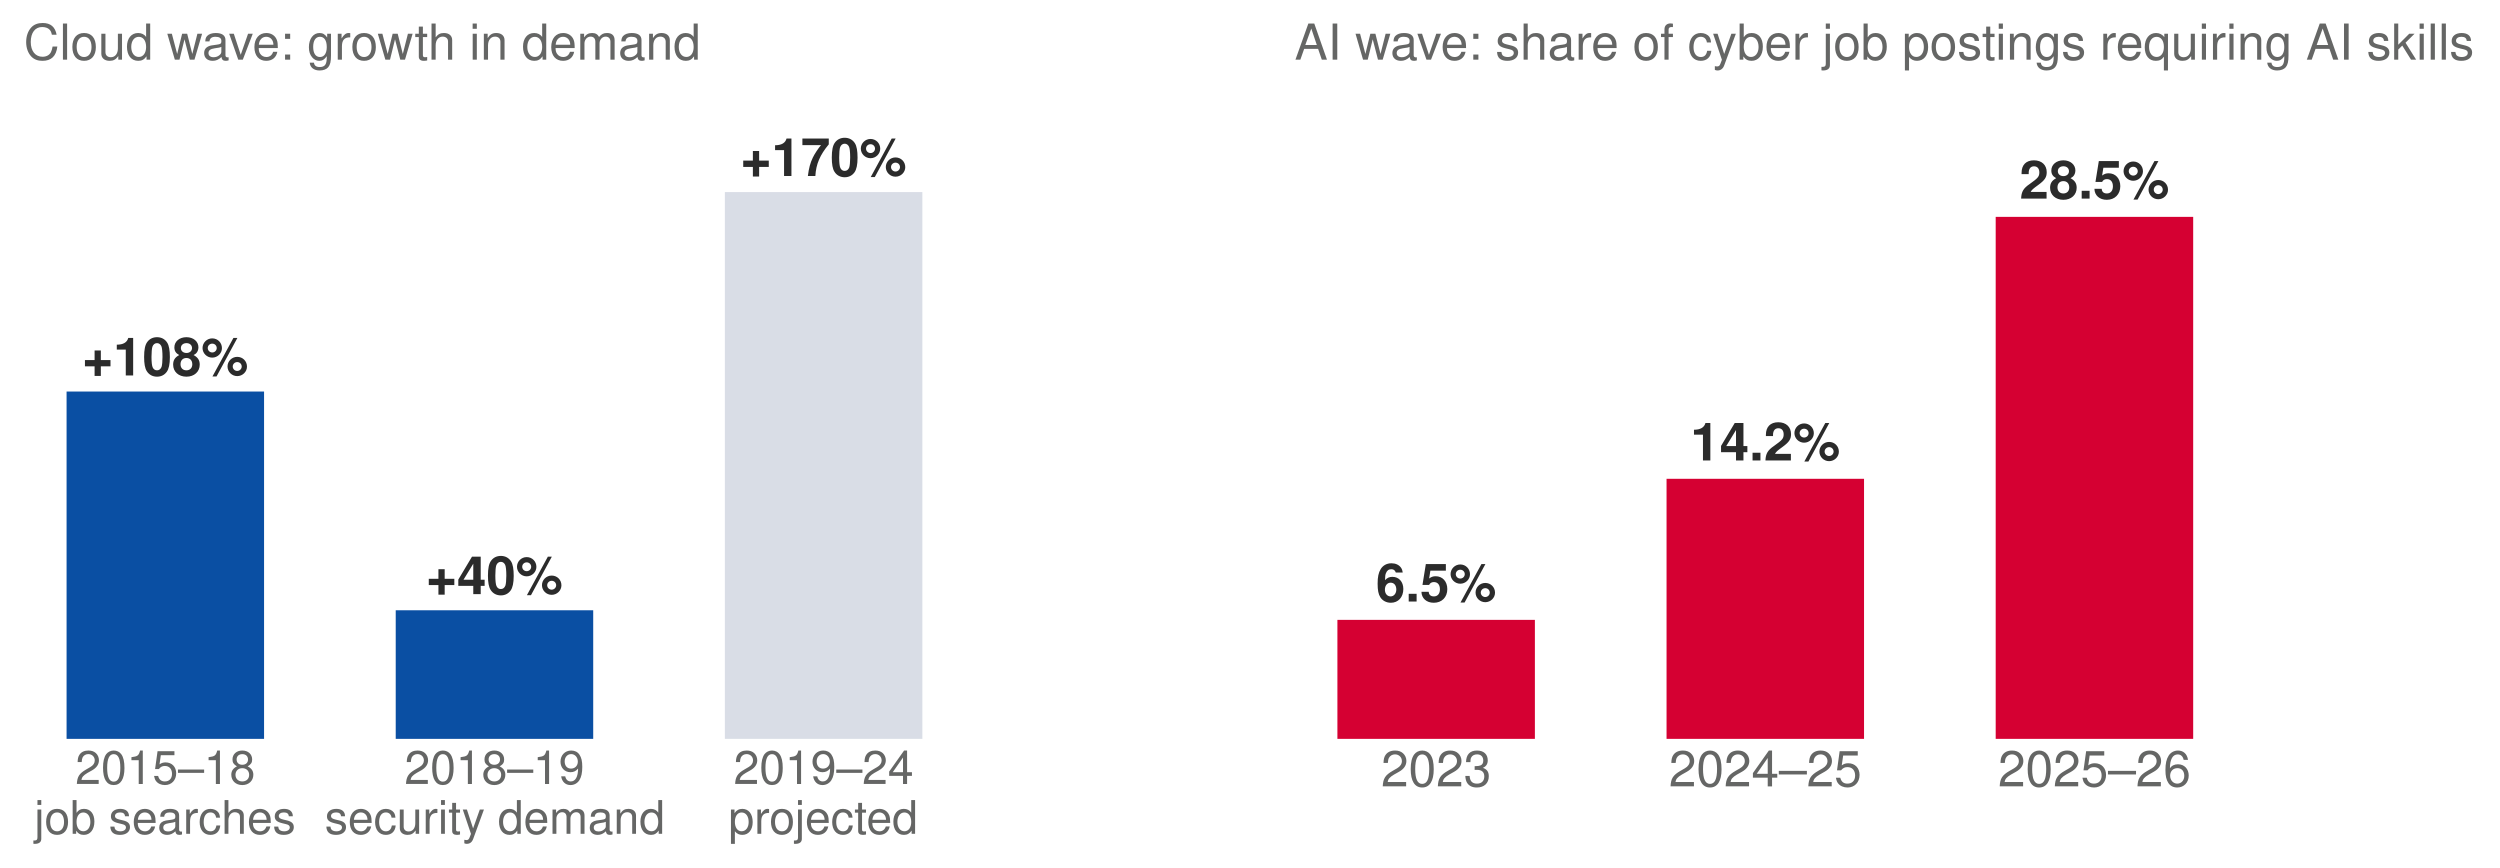
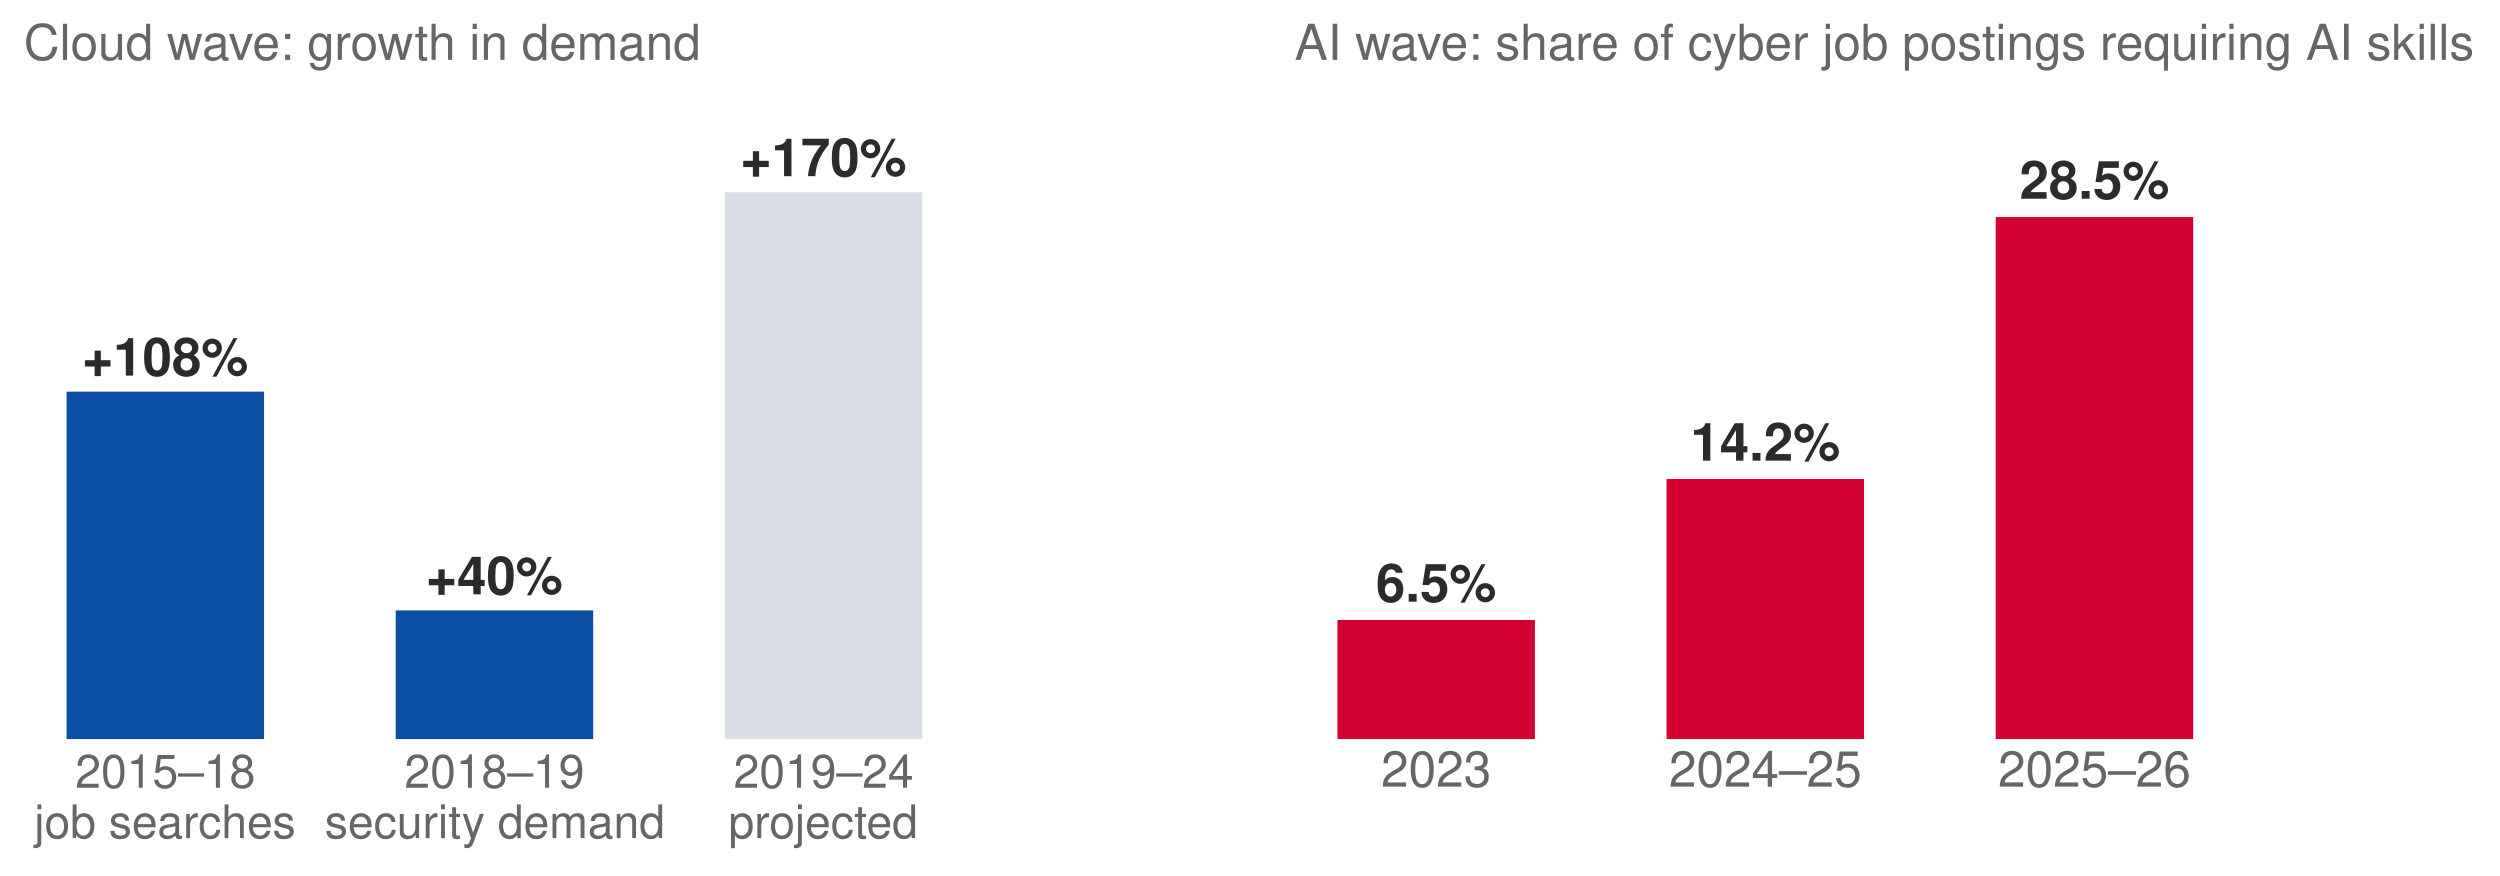
- <svg xmlns="http://www.w3.org/2000/svg" width="756.718pt" height="262.485pt" viewBox="0 0 756.718 262.485" version="1.1">
+ <svg xmlns="http://www.w3.org/2000/svg" width="756.715pt" height="264.879pt" viewBox="0 0 756.715 264.879" version="1.1">
  <defs>
    <style type="text/css">*{stroke-linejoin: round; stroke-linecap: butt}</style>
  </defs>
  <g id="figure_1">
    <g id="patch_1">
-       <path d="M 0 262.485  L 756.718 262.485  L 756.718 0  L 0 0  L 0 262.485  z " style="fill: none" />
+       <path d="M 0 264.879  L 756.715 264.879  L 756.715 0  L 0 0  L 0 264.879  z " style="fill: none" />
    </g>
    <g id="axes_1">
      <g id="patch_2">
-         <path d="M 7.2 223.654  L 292.136 223.654  L 292.136 24.07  L 7.2 24.07  L 7.2 223.654  z " style="fill: none" />
+         <path d="M 7.2 223.704  L 292.136 223.704  L 292.136 24.12  L 7.2 24.12  L 7.2 223.704  z " style="fill: none" />
      </g>
      <g id="patch_3">
-         <path d="M 20.152 223.654  L 79.928 223.654  L 79.928 118.508  L 20.152 118.508  z " clip-path="url(#paef14483cf)" style="fill: #0a4fa3" />
+         <path d="M 20.152 223.704  L 79.928 223.704  L 79.928 118.558  L 20.152 118.558  z " clip-path="url(#pbfe282b2c2)" style="fill: #0a4fa3" />
      </g>
      <g id="patch_4">
-         <path d="M 119.78 223.654  L 179.556 223.654  L 179.556 184.711  L 119.78 184.711  z " clip-path="url(#paef14483cf)" style="fill: #0a4fa3" />
+         <path d="M 119.78 223.704  L 179.556 223.704  L 179.556 184.761  L 119.78 184.761  z " clip-path="url(#pbfe282b2c2)" style="fill: #0a4fa3" />
      </g>
      <g id="patch_5">
-         <path d="M 219.408 223.654  L 279.185 223.654  L 279.185 58.146  L 219.408 58.146  z " clip-path="url(#paef14483cf)" style="fill: #d9dde6" />
+         <path d="M 219.408 223.704  L 279.185 223.704  L 279.185 58.196  L 219.408 58.196  z " clip-path="url(#pbfe282b2c2)" style="fill: #d9dde6" />
      </g>
      <g id="matplotlib.axis_1">
        <g id="xtick_1">
          <g id="line2d_1" />
          <g id="text_1">
-             <text style="font-size: 14px; font-family: 'Helvetica Neue', 'Helvetica', 'Arial', 'Liberation Sans', sans-serif; fill: #656665" transform="translate(22.79146 237.2999)">2015–18</text>
-             <text style="font-size: 14px; font-family: 'Helvetica Neue', 'Helvetica', 'Arial', 'Liberation Sans', sans-serif; fill: #656665" transform="translate(10.35333 252.3797)">job searches</text>
+             <text style="font-size: 14px; font-family: 'Helvetica Neue', 'Helvetica', 'Arial', 'Liberation Sans', sans-serif; fill: #656665" transform="translate(22.79146 238.4461)">2015–18</text>
+             <text style="font-size: 14px; font-family: 'Helvetica Neue', 'Helvetica', 'Arial', 'Liberation Sans', sans-serif; fill: #656665" transform="translate(10.35333 253.6834)">job searches</text>
          </g>
        </g>
        <g id="xtick_2">
          <g id="line2d_2" />
          <g id="text_2">
-             <text style="font-size: 14px; font-family: 'Helvetica Neue', 'Helvetica', 'Arial', 'Liberation Sans', sans-serif; fill: #656665" transform="translate(122.4195 237.2999)">2018–19</text>
-             <text style="font-size: 14px; font-family: 'Helvetica Neue', 'Helvetica', 'Arial', 'Liberation Sans', sans-serif; fill: #656665" transform="translate(98.31324 252.3797)">security demand</text>
+             <text style="font-size: 14px; font-family: 'Helvetica Neue', 'Helvetica', 'Arial', 'Liberation Sans', sans-serif; fill: #656665" transform="translate(122.4195 238.4461)">2018–19</text>
+             <text style="font-size: 14px; font-family: 'Helvetica Neue', 'Helvetica', 'Arial', 'Liberation Sans', sans-serif; fill: #656665" transform="translate(98.31324 253.6834)">security demand</text>
          </g>
        </g>
        <g id="xtick_3">
          <g id="line2d_3" />
          <g id="text_3">
-             <text style="font-size: 14px; font-family: 'Helvetica Neue', 'Helvetica', 'Arial', 'Liberation Sans', sans-serif; fill: #656665" transform="translate(222.0475 237.2999)">2019–24</text>
-             <text style="font-size: 14px; font-family: 'Helvetica Neue', 'Helvetica', 'Arial', 'Liberation Sans', sans-serif; fill: #656665" transform="translate(220.5021 252.3797)">projected</text>
+             <text style="font-size: 14px; font-family: 'Helvetica Neue', 'Helvetica', 'Arial', 'Liberation Sans', sans-serif; fill: #656665" transform="translate(222.0475 238.4461)">2019–24</text>
+             <text style="font-size: 14px; font-family: 'Helvetica Neue', 'Helvetica', 'Arial', 'Liberation Sans', sans-serif; fill: #656665" transform="translate(220.5021 253.6834)">projected</text>
          </g>
        </g>
      </g>
      <g id="matplotlib.axis_2" />
      <g id="text_4">
-         <text style="font-weight: 700; font-size: 16px; font-family: 'Helvetica Neue', 'Helvetica', 'Arial', 'Liberation Sans', sans-serif; text-anchor: middle; fill: #2b2b2b" x="50.04" y="113.64" transform="rotate(-0 50.04005 113.6397)">+108%</text>
+         <text style="font-weight: 700; font-size: 16px; font-family: 'Helvetica Neue', 'Helvetica', 'Arial', 'Liberation Sans', sans-serif; text-anchor: middle; fill: #2b2b2b" x="50.04" y="113.69" transform="rotate(-0 50.04005 113.6898)">+108%</text>
      </g>
      <g id="text_5">
-         <text style="font-weight: 700; font-size: 16px; font-family: 'Helvetica Neue', 'Helvetica', 'Arial', 'Liberation Sans', sans-serif; text-anchor: middle; fill: #2b2b2b" x="149.668" y="179.843" transform="rotate(-0 149.6681 179.8432)">+40%</text>
+         <text style="font-weight: 700; font-size: 16px; font-family: 'Helvetica Neue', 'Helvetica', 'Arial', 'Liberation Sans', sans-serif; text-anchor: middle; fill: #2b2b2b" x="149.668" y="179.893" transform="rotate(-0 149.6681 179.8933)">+40%</text>
      </g>
      <g id="text_6">
-         <text style="font-weight: 700; font-size: 16px; font-family: 'Helvetica Neue', 'Helvetica', 'Arial', 'Liberation Sans', sans-serif; text-anchor: middle; fill: #2b2b2b" x="249.296" y="53.278" transform="rotate(-0 249.2961 53.27773)">+170%</text>
+         <text style="font-weight: 700; font-size: 16px; font-family: 'Helvetica Neue', 'Helvetica', 'Arial', 'Liberation Sans', sans-serif; text-anchor: middle; fill: #2b2b2b" x="249.296" y="53.328" transform="rotate(-0 249.2961 53.32782)">+170%</text>
      </g>
      <g id="text_7">
-         <text style="font-size: 15px; font-family: 'Helvetica Neue', 'Helvetica', 'Arial', 'Liberation Sans', sans-serif; text-anchor: start; fill: #656665" x="7.2" y="18.07" transform="rotate(-0 7.2 18.07031)">Cloud wave: growth in demand</text>
+         <text style="font-size: 15px; font-family: 'Helvetica Neue', 'Helvetica', 'Arial', 'Liberation Sans', sans-serif; text-anchor: start; fill: #656665" x="7.2" y="18.12" transform="rotate(-0 7.2 18.12041)">Cloud wave: growth in demand</text>
      </g>
    </g>
    <g id="axes_2">
      <g id="patch_6">
-         <path d="M 391.864 223.654  L 676.8 223.654  L 676.8 24.07  L 391.864 24.07  L 391.864 223.654  z " style="fill: none" />
+         <path d="M 391.864 223.704  L 676.8 223.704  L 676.8 24.12  L 391.864 24.12  L 391.864 223.704  z " style="fill: none" />
      </g>
      <g id="patch_7">
-         <path d="M 404.815 223.654  L 464.592 223.654  L 464.592 187.618  L 404.815 187.618  z " clip-path="url(#p3d836fa2ff)" style="fill: #d50032" />
+         <path d="M 404.815 223.704  L 464.592 223.704  L 464.592 187.668  L 404.815 187.668  z " clip-path="url(#p005fa9d0fa)" style="fill: #d50032" />
      </g>
      <g id="patch_8">
-         <path d="M 504.444 223.654  L 564.22 223.654  L 564.22 144.93  L 504.444 144.93  z " clip-path="url(#p3d836fa2ff)" style="fill: #d50032" />
+         <path d="M 504.444 223.704  L 564.22 223.704  L 564.22 144.98  L 504.444 144.98  z " clip-path="url(#p005fa9d0fa)" style="fill: #d50032" />
      </g>
      <g id="patch_9">
-         <path d="M 604.072 223.654  L 663.848 223.654  L 663.848 65.65  L 604.072 65.65  z " clip-path="url(#p3d836fa2ff)" style="fill: #d50032" />
+         <path d="M 604.072 223.704  L 663.848 223.704  L 663.848 65.7  L 604.072 65.7  z " clip-path="url(#p005fa9d0fa)" style="fill: #d50032" />
      </g>
      <g id="matplotlib.axis_3">
        <g id="xtick_4">
          <g id="line2d_4" />
          <g id="text_8">
-             <text style="font-size: 15px; font-family: 'Helvetica Neue', 'Helvetica', 'Arial', 'Liberation Sans', sans-serif; text-anchor: middle; fill: #656665" x="434.704" y="238.025" transform="rotate(-0 434.7039 238.0246)">2023</text>
+             <text style="font-size: 15px; font-family: 'Helvetica Neue', 'Helvetica', 'Arial', 'Liberation Sans', sans-serif; text-anchor: middle; fill: #656665" x="434.704" y="238.125" transform="rotate(-0 434.7039 238.1248)">2023</text>
          </g>
        </g>
        <g id="xtick_5">
          <g id="line2d_5" />
          <g id="text_9">
-             <text style="font-size: 15px; font-family: 'Helvetica Neue', 'Helvetica', 'Arial', 'Liberation Sans', sans-serif; text-anchor: middle; fill: #656665" x="534.332" y="238.025" transform="rotate(-0 534.3319 238.0246)">2024–25</text>
+             <text style="font-size: 15px; font-family: 'Helvetica Neue', 'Helvetica', 'Arial', 'Liberation Sans', sans-serif; text-anchor: middle; fill: #656665" x="534.332" y="238.125" transform="rotate(-0 534.3319 238.1248)">2024–25</text>
          </g>
        </g>
        <g id="xtick_6">
          <g id="line2d_6" />
          <g id="text_10">
-             <text style="font-size: 15px; font-family: 'Helvetica Neue', 'Helvetica', 'Arial', 'Liberation Sans', sans-serif; text-anchor: middle; fill: #656665" x="633.96" y="238.025" transform="rotate(-0 633.9599 238.0246)">2025–26</text>
+             <text style="font-size: 15px; font-family: 'Helvetica Neue', 'Helvetica', 'Arial', 'Liberation Sans', sans-serif; text-anchor: middle; fill: #656665" x="633.96" y="238.125" transform="rotate(-0 633.9599 238.1248)">2025–26</text>
          </g>
        </g>
      </g>
      <g id="matplotlib.axis_4" />
      <g id="text_11">
-         <text style="font-weight: 700; font-size: 16px; font-family: 'Helvetica Neue', 'Helvetica', 'Arial', 'Liberation Sans', sans-serif; text-anchor: middle; fill: #2b2b2b" x="434.704" y="182.074" transform="rotate(-0 434.7039 182.0743)">6.5%</text>
+         <text style="font-weight: 700; font-size: 16px; font-family: 'Helvetica Neue', 'Helvetica', 'Arial', 'Liberation Sans', sans-serif; text-anchor: middle; fill: #2b2b2b" x="434.704" y="182.124" transform="rotate(-0 434.7039 182.1244)">6.5%</text>
      </g>
      <g id="text_12">
-         <text style="font-weight: 700; font-size: 16px; font-family: 'Helvetica Neue', 'Helvetica', 'Arial', 'Liberation Sans', sans-serif; text-anchor: middle; fill: #2b2b2b" x="534.332" y="139.386" transform="rotate(-0 534.3319 139.3855)">14.2%</text>
+         <text style="font-weight: 700; font-size: 16px; font-family: 'Helvetica Neue', 'Helvetica', 'Arial', 'Liberation Sans', sans-serif; text-anchor: middle; fill: #2b2b2b" x="534.332" y="139.436" transform="rotate(-0 534.3319 139.4356)">14.2%</text>
      </g>
      <g id="text_13">
-         <text style="font-weight: 700; font-size: 16px; font-family: 'Helvetica Neue', 'Helvetica', 'Arial', 'Liberation Sans', sans-serif; text-anchor: middle; fill: #2b2b2b" x="633.96" y="60.106" transform="rotate(-0 633.9599 60.10631)">28.5%</text>
+         <text style="font-weight: 700; font-size: 16px; font-family: 'Helvetica Neue', 'Helvetica', 'Arial', 'Liberation Sans', sans-serif; text-anchor: middle; fill: #2b2b2b" x="633.96" y="60.156" transform="rotate(-0 633.9599 60.15641)">28.5%</text>
      </g>
      <g id="text_14">
-         <text style="font-size: 15px; font-family: 'Helvetica Neue', 'Helvetica', 'Arial', 'Liberation Sans', sans-serif; text-anchor: start; fill: #656665" x="391.864" y="18.07" transform="rotate(-0 391.8638 18.07031)">AI wave: share of cyber job postings requiring AI skills</text>
+         <text style="font-size: 15px; font-family: 'Helvetica Neue', 'Helvetica', 'Arial', 'Liberation Sans', sans-serif; text-anchor: start; fill: #656665" x="391.864" y="18.12" transform="rotate(-0 391.8638 18.12041)">AI wave: share of cyber job postings requiring AI skills</text>
      </g>
    </g>
  </g>
  <defs>
-     <clipPath id="paef14483cf">
-       <rect x="7.2" y="24.07" width="284.936" height="199.584" />
+     <clipPath id="pbfe282b2c2">
+       <rect x="7.2" y="24.12" width="284.936" height="199.584" />
    </clipPath>
-     <clipPath id="p3d836fa2ff">
-       <rect x="391.864" y="24.07" width="284.936" height="199.584" />
+     <clipPath id="p005fa9d0fa">
+       <rect x="391.864" y="24.12" width="284.936" height="199.584" />
    </clipPath>
  </defs>
</svg>
